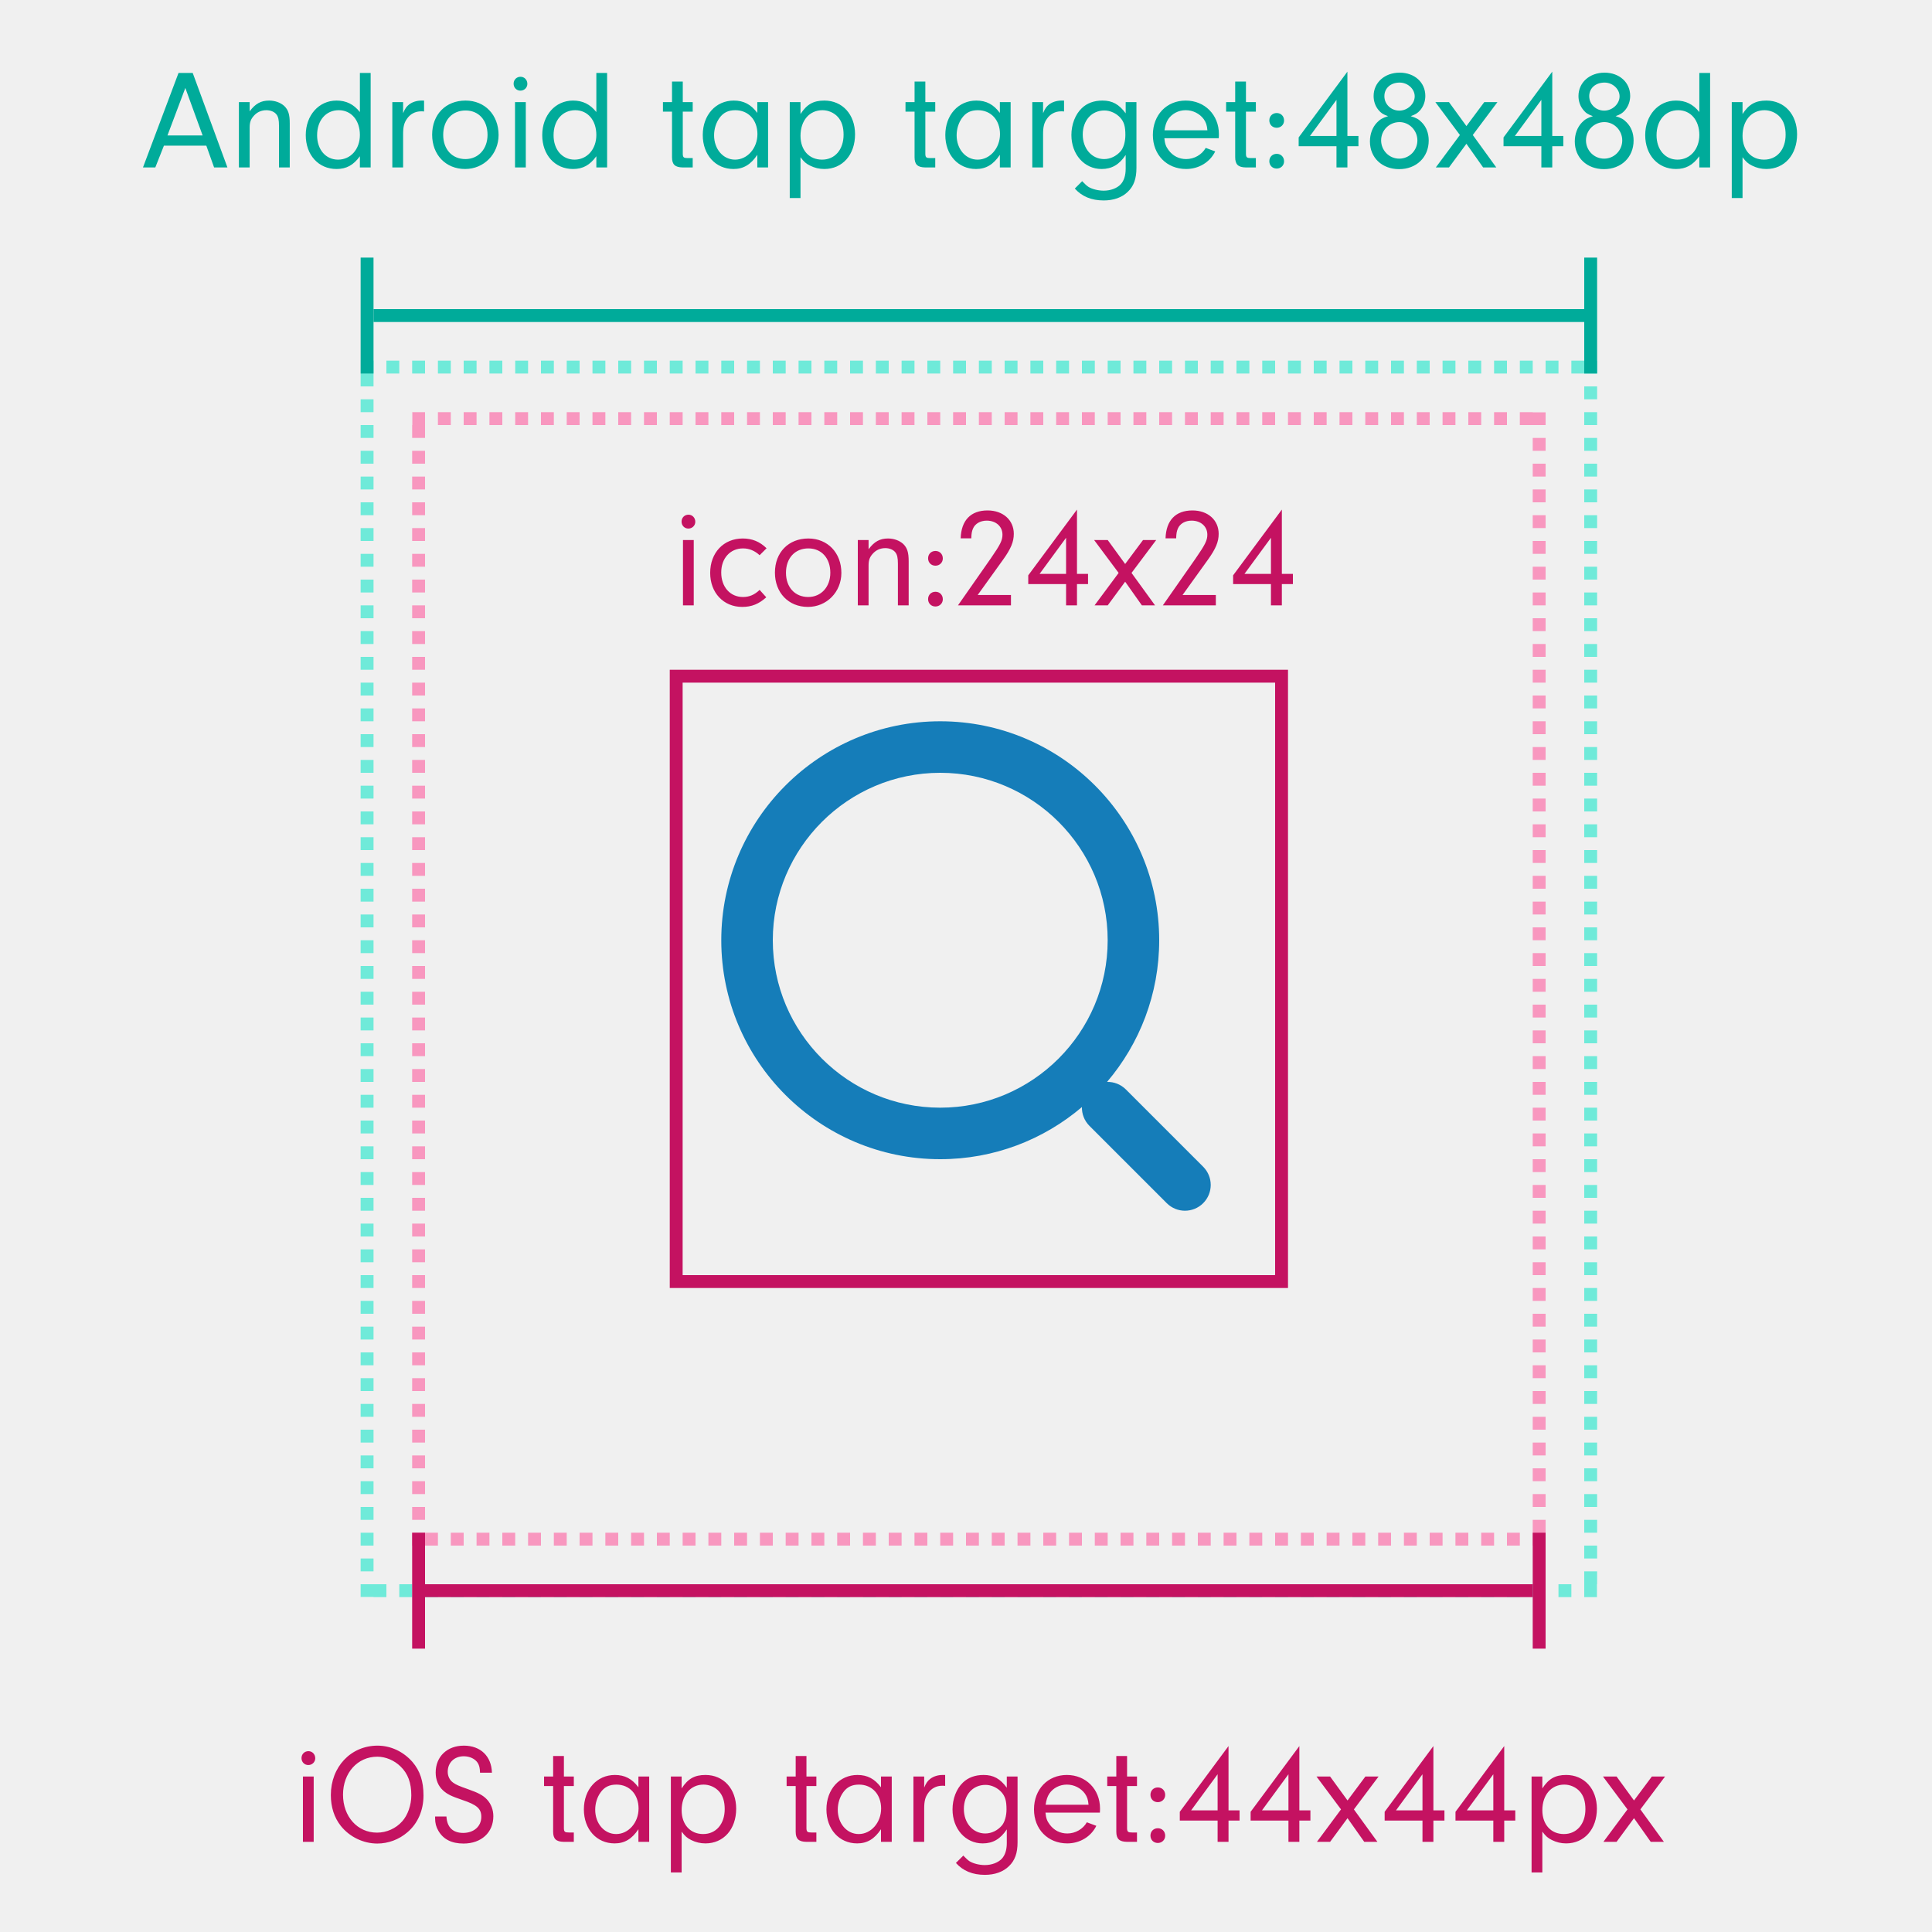
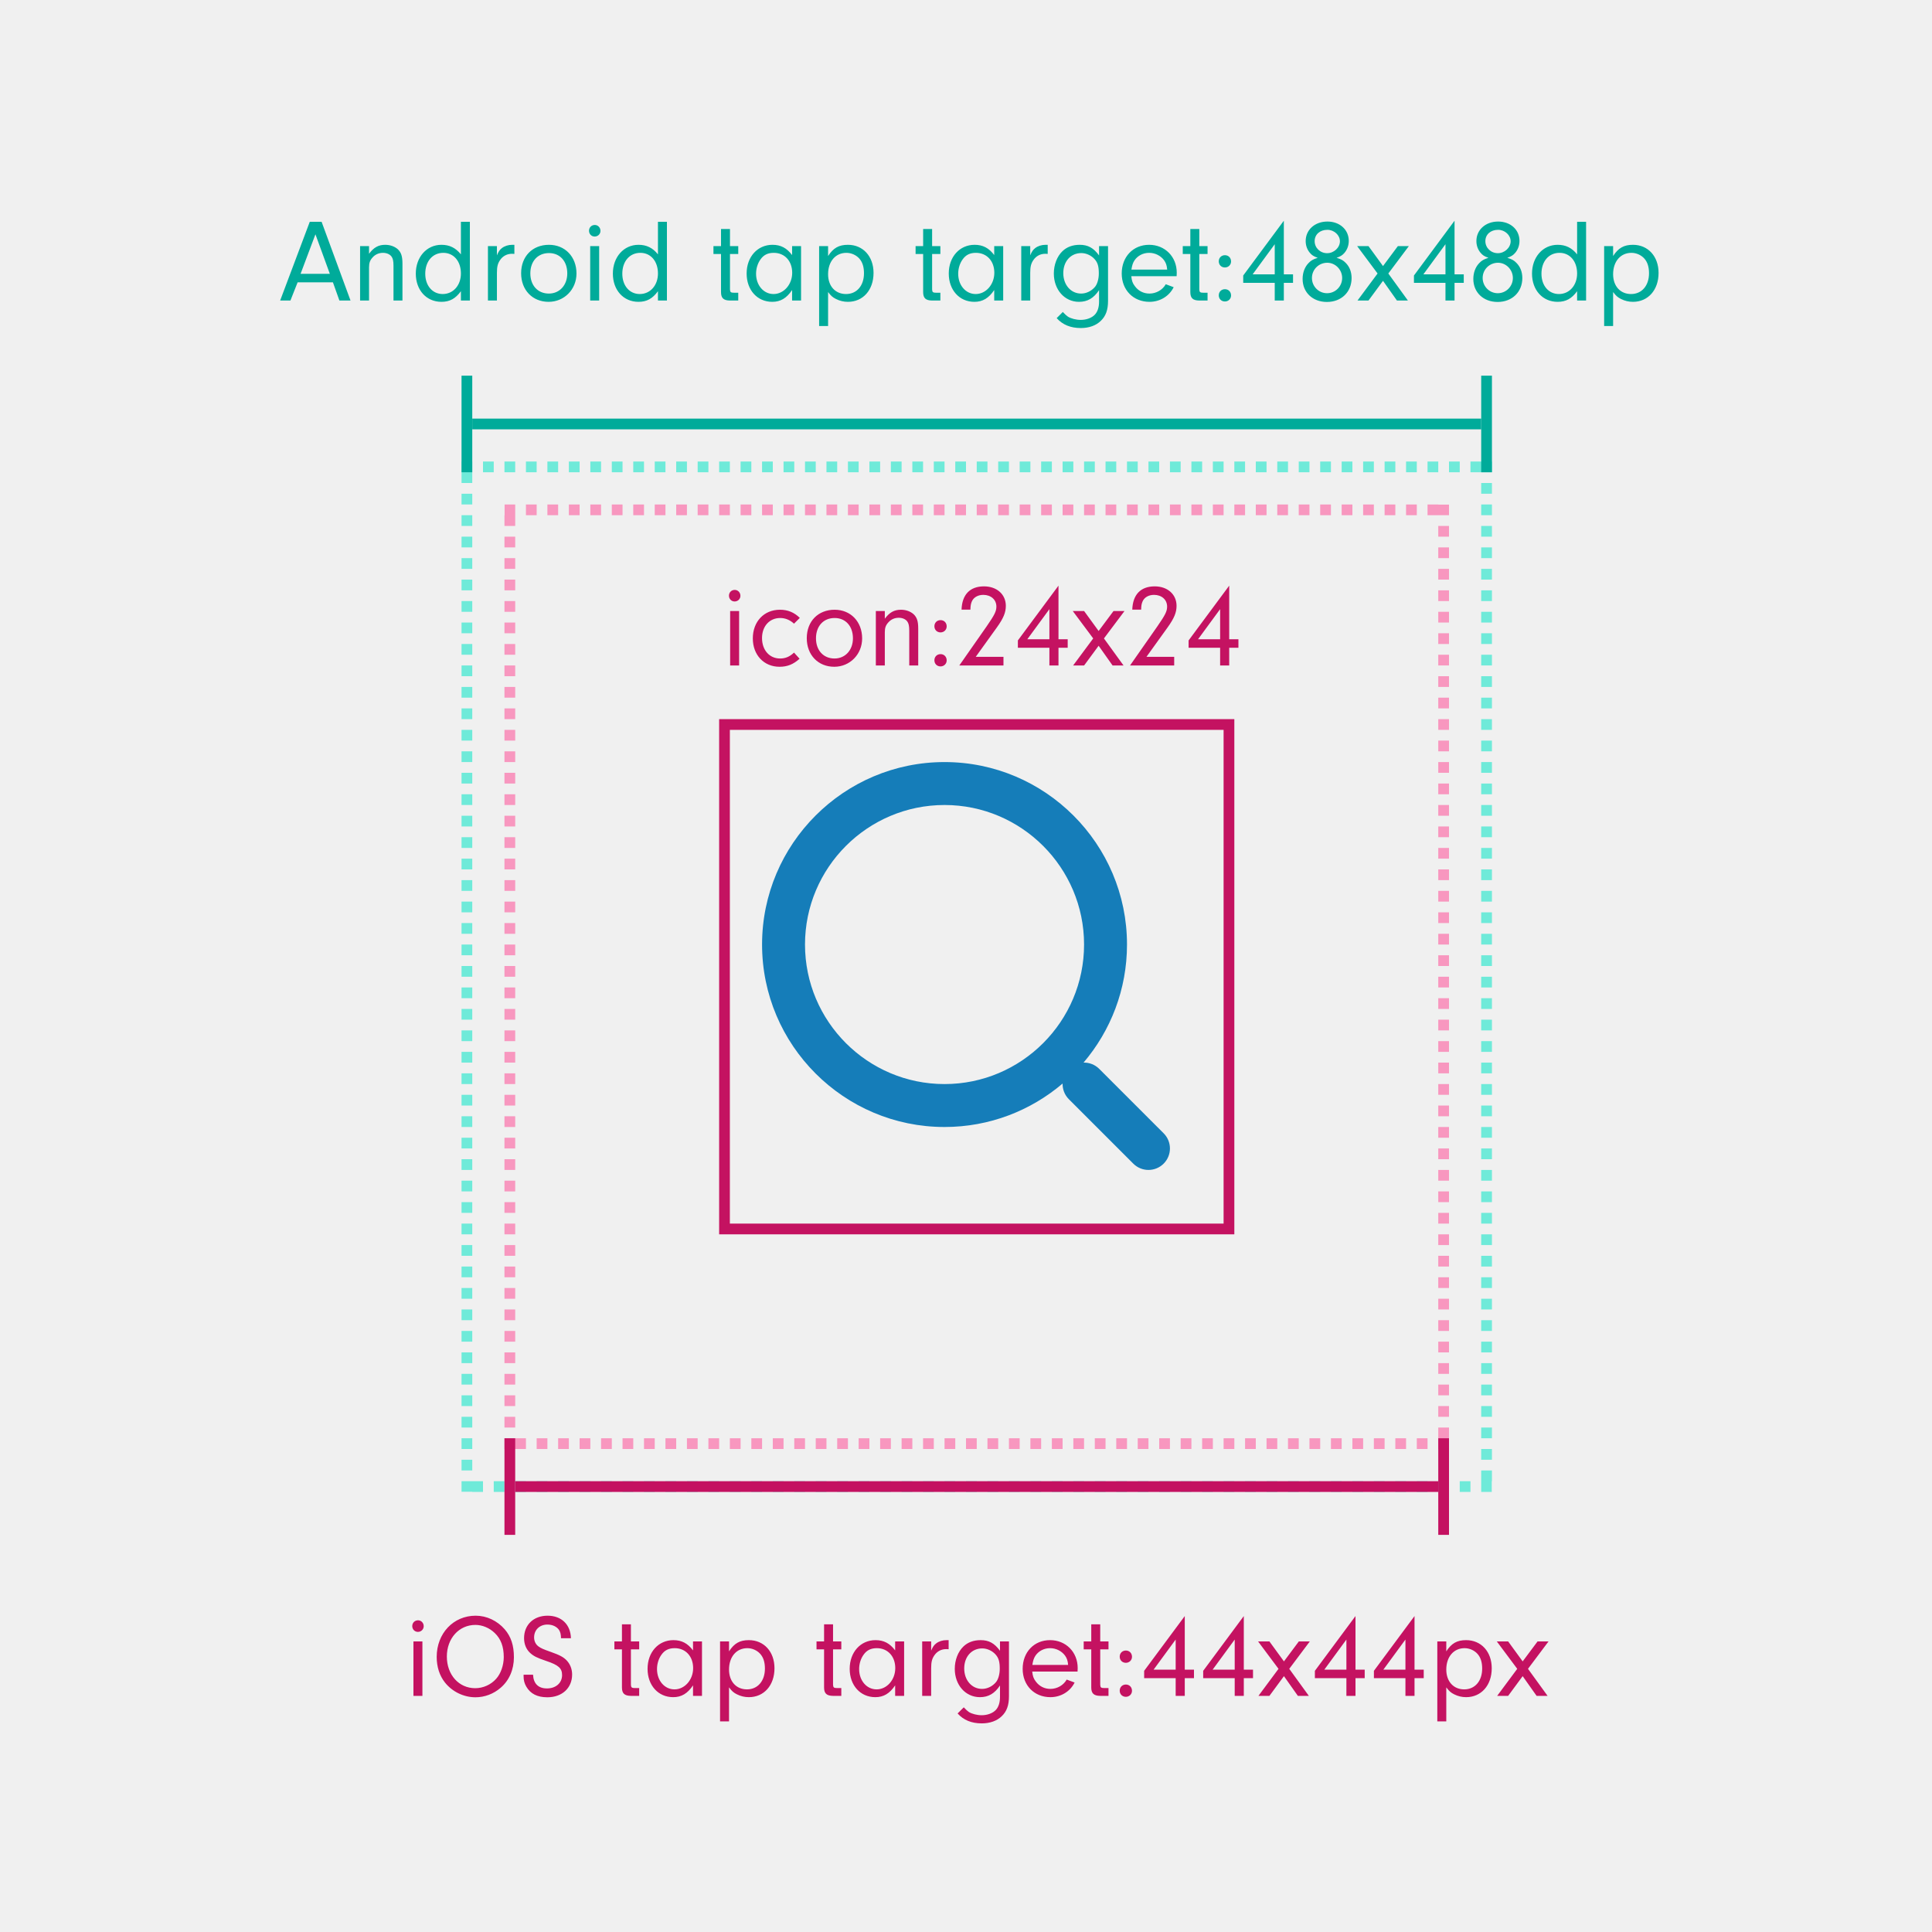
- <svg xmlns="http://www.w3.org/2000/svg" xmlns:xlink="http://www.w3.org/1999/xlink" width="150" height="150" viewBox="0 0 150 150">
+ <svg xmlns="http://www.w3.org/2000/svg" xmlns:xlink="http://www.w3.org/1999/xlink" width="180" height="180" viewBox="0 0 180 180">
  <defs>
    <path id="1-c" d="M32,33.952 C29.033,36.475 25.191,38 21,38 C11.626,38 4,30.374 4,21 C4,11.626 11.626,4 21,4 C30.374,4 38,11.626 38,21 C38,25.191 36.475,29.033 33.952,32 C34.479,31.987 35.011,32.183 35.414,32.586 L41.414,38.586 C42.196,39.368 42.196,40.632 41.414,41.414 C41.024,41.804 40.512,42 40,42 C39.488,42 38.976,41.804 38.586,41.414 L32.586,35.414 C32.183,35.011 31.987,34.479 32,33.952 Z M21,8 C13.832,8 8,13.832 8,21 C8,28.168 13.832,34 21,34 C28.168,34 34,28.168 34,21 C34,13.832 28.168,8 21,8 Z" />
    <rect id="1-a" width="96" height="96" />
    <mask id="1-d" width="96" height="96" x="0" y="0" fill="#fff">
      <use xlink:href="#1-a" />
    </mask>
    <rect id="1-b" width="88" height="88" />
    <mask id="1-e" width="88" height="88" x="0" y="0" fill="#fff">
      <use xlink:href="#1-b" />
    </mask>
  </defs>
  <g fill="none" fill-rule="evenodd">
-     <rect width="150" height="150" fill="#FFF" fill-opacity=".01" fill-rule="nonzero" />
-     <g transform="translate(11 5)">
+     <rect width="180" height="180" fill="#FFF" fill-opacity=".01" fill-rule="nonzero" />
+     <g transform="translate(26 20)">
      <use fill="#157DB9" transform="translate(41 47)" xlink:href="#1-c" />
      <path fill="#C41261" d="M1,47 L47,47 L47,1 L1,1 L1,47 Z M1,48 L0,48 L0,1 L0,0 L48,0 L48,1 L48,48 L47,48 L1,48 Z" transform="translate(41 47)" />
      <use fill-rule="nonzero" stroke="#6FEAD9" stroke-dasharray="1" stroke-width="2" mask="url(#1-d)" transform="translate(17 23)" xlink:href="#1-a" />
      <use fill-rule="nonzero" stroke="#F897BF" stroke-dasharray="1" stroke-width="2" mask="url(#1-e)" transform="translate(21 27)" xlink:href="#1-b" />
      <path fill="#C41261" d="M42.862 36.929L42.862 42 42.026 42 42.026 36.929 42.862 36.929zM42.455 34.96C42.752 34.96 42.983 35.202 42.983 35.51 42.983 35.807 42.741 36.038 42.444 36.038 42.147 36.038 41.916 35.807 41.916 35.499 41.916 35.191 42.147 34.96 42.455 34.96zM47.977 40.801L48.494 41.373C47.922 41.89 47.361 42.121 46.624 42.121 45.172 42.121 44.138 41.021 44.138 39.481 44.138 37.908 45.183 36.808 46.668 36.808 47.394 36.808 47.988 37.05 48.516 37.567L47.977 38.106C47.592 37.754 47.163 37.578 46.69 37.578 45.689 37.578 44.996 38.348 44.996 39.448 44.996 40.57 45.689 41.351 46.679 41.351 47.174 41.351 47.57 41.186 47.977 40.801zM51.761 36.808C53.257 36.808 54.324 37.919 54.324 39.481 54.324 40.966 53.18 42.121 51.728 42.121 50.221 42.121 49.165 41.021 49.165 39.459 49.165 37.886 50.221 36.808 51.761 36.808zM51.761 37.578C50.716 37.578 50.023 38.337 50.023 39.47 50.023 40.592 50.716 41.351 51.75 41.351 52.751 41.351 53.466 40.57 53.466 39.47 53.466 38.337 52.784 37.578 51.761 37.578zM55.6 36.929L56.436 36.929 56.436 37.644C56.876 37.05 57.316 36.808 57.943 36.808 58.405 36.808 58.823 36.962 59.12 37.226 59.439 37.534 59.549 37.886 59.549 38.579L59.549 42 58.713 42 58.713 38.766C58.713 38.315 58.658 38.073 58.526 37.897 58.372 37.688 58.075 37.556 57.734 37.556 57.36 37.556 57.019 37.699 56.766 37.985 56.524 38.249 56.436 38.491 56.436 38.909L56.436 42 55.6 42 55.6 36.929zM61.628 40.944C61.958 40.944 62.2 41.186 62.2 41.527 62.2 41.846 61.947 42.088 61.628 42.088 61.298 42.088 61.056 41.846 61.056 41.516 61.056 41.186 61.298 40.944 61.628 40.944zM61.628 37.776C61.958 37.776 62.2 38.018 62.2 38.359 62.2 38.678 61.947 38.92 61.628 38.92 61.298 38.92 61.056 38.678 61.056 38.348 61.056 38.018 61.298 37.776 61.628 37.776zM64.906 41.197L67.491 41.197 67.491 42 63.377 42 65.929 38.348C66.666 37.281 66.831 36.951 66.831 36.511 66.831 35.873 66.325 35.422 65.61 35.422 65.115 35.422 64.708 35.653 64.543 36.038 64.455 36.247 64.422 36.412 64.411 36.797L63.586 36.797C63.63 35.4 64.367 34.63 65.676 34.63 66.875 34.63 67.711 35.378 67.711 36.445 67.711 37.061 67.491 37.6 66.875 38.458L64.906 41.197zM71.77 40.35L68.833 40.35 68.833 39.668 72.617 34.564 72.617 39.558 73.475 39.558 73.475 40.35 72.617 40.35 72.617 42 71.77 42 71.77 40.35zM71.77 39.558L71.77 36.753 69.713 39.558 71.77 39.558zM76.357 40.163L75.004 42 73.981 42 75.851 39.481 73.948 36.929 75.004 36.929 76.357 38.788 77.743 36.929 78.766 36.929 76.852 39.481 78.678 42 77.655 42 76.357 40.163zM80.812 41.197L83.397 41.197 83.397 42 79.283 42 81.835 38.348C82.572 37.281 82.737 36.951 82.737 36.511 82.737 35.873 82.231 35.422 81.516 35.422 81.021 35.422 80.614 35.653 80.449 36.038 80.361 36.247 80.328 36.412 80.317 36.797L79.492 36.797C79.536 35.4 80.273 34.63 81.582 34.63 82.781 34.63 83.617 35.378 83.617 36.445 83.617 37.061 83.397 37.6 82.781 38.458L80.812 41.197zM87.676 40.35L84.739 40.35 84.739 39.668 88.523 34.564 88.523 39.558 89.381 39.558 89.381 40.35 88.523 40.35 88.523 42 87.676 42 87.676 40.35zM87.676 39.558L87.676 36.753 85.619 39.558 87.676 39.558zM13.355 132.929L13.355 138 12.519 138 12.519 132.929 13.355 132.929zM12.948 130.96C13.245 130.96 13.476 131.202 13.476 131.51 13.476 131.807 13.234 132.038 12.937 132.038 12.64 132.038 12.409 131.807 12.409 131.499 12.409 131.191 12.64 130.96 12.948 130.96zM18.316 130.531C19.339 130.531 20.318 130.993 21.022 131.796 21.616 132.489 21.88 133.303 21.88 134.403 21.88 135.547 21.44 136.57 20.637 137.252 19.977 137.824 19.141 138.132 18.294 138.132 17.205 138.132 16.138 137.615 15.456 136.757 14.95 136.119 14.686 135.294 14.686 134.37 14.686 132.181 16.237 130.531 18.316 130.531zM18.294 131.389C16.765 131.389 15.632 132.643 15.632 134.337 15.632 136.042 16.754 137.285 18.272 137.285 19.009 137.285 19.735 136.966 20.23 136.405 20.659 135.932 20.934 135.14 20.934 134.392 20.934 133.413 20.67 132.698 20.098 132.148 19.614 131.675 18.943 131.389 18.294 131.389zM22.782 136.031L23.662 136.031C23.706 136.867 24.157 137.307 24.96 137.307 25.785 137.307 26.368 136.801 26.368 136.064 26.368 135.426 26.038 135.129 24.883 134.744 24.014 134.447 23.728 134.304 23.398 134.007 23.024 133.666 22.826 133.182 22.826 132.621 22.826 131.378 23.717 130.531 25.015 130.531 26.313 130.531 27.16 131.356 27.193 132.632L26.269 132.632C26.258 132.258 26.214 132.082 26.093 131.873 25.884 131.554 25.477 131.356 25.004 131.356 24.278 131.356 23.761 131.851 23.761 132.555 23.761 132.907 23.915 133.215 24.179 133.402 24.41 133.567 24.608 133.655 25.356 133.919 26.137 134.194 26.511 134.392 26.808 134.711 27.127 135.052 27.303 135.514 27.303 136.009 27.303 137.274 26.368 138.132 24.993 138.132 24.058 138.132 23.42 137.802 23.035 137.142 22.859 136.845 22.782 136.537 22.782 136.185L22.782 136.031zM32.781 133.666L32.781 136.966C32.792 137.219 32.858 137.274 33.166 137.274L33.551 137.274 33.551 138 32.77 138C32.176 137.989 31.945 137.769 31.945 137.208L31.945 133.666 31.241 133.666 31.241 132.929 31.945 132.929 31.945 131.334 32.781 131.334 32.781 132.929 33.551 132.929 33.551 133.666 32.781 133.666zM38.567 133.765L38.567 132.929 39.403 132.929 39.403 138 38.567 138 38.567 137.021C38.061 137.78 37.489 138.121 36.719 138.121 35.322 138.121 34.332 137.021 34.332 135.481 34.332 133.93 35.344 132.808 36.741 132.808 37.511 132.808 38.072 133.105 38.567 133.765zM36.862 133.556C36.312 133.556 35.927 133.743 35.63 134.161 35.366 134.524 35.212 135.008 35.212 135.503 35.212 136.581 35.916 137.395 36.84 137.395 37.797 137.395 38.578 136.504 38.578 135.415 38.578 134.315 37.874 133.556 36.862 133.556zM41.086 132.929L41.922 132.929 41.922 133.853C42.406 133.105 42.923 132.808 43.77 132.808 45.178 132.808 46.157 133.886 46.157 135.426 46.157 137.021 45.178 138.121 43.77 138.121 43.374 138.121 43.011 138.033 42.659 137.857 42.351 137.703 42.197 137.571 41.922 137.208L41.922 140.376 41.086 140.376 41.086 132.929zM43.627 133.556C42.615 133.556 41.922 134.359 41.922 135.547 41.922 136.658 42.593 137.395 43.594 137.395 44.595 137.395 45.266 136.614 45.266 135.459 45.266 134.865 45.123 134.414 44.826 134.084 44.529 133.754 44.078 133.556 43.627 133.556zM51.613 133.666L51.613 136.966C51.624 137.219 51.69 137.274 51.998 137.274L52.383 137.274 52.383 138 51.602 138C51.008 137.989 50.777 137.769 50.777 137.208L50.777 133.666 50.073 133.666 50.073 132.929 50.777 132.929 50.777 131.334 51.613 131.334 51.613 132.929 52.383 132.929 52.383 133.666 51.613 133.666zM57.399 133.765L57.399 132.929 58.235 132.929 58.235 138 57.399 138 57.399 137.021C56.893 137.78 56.321 138.121 55.551 138.121 54.154 138.121 53.164 137.021 53.164 135.481 53.164 133.93 54.176 132.808 55.573 132.808 56.343 132.808 56.904 133.105 57.399 133.765zM55.694 133.556C55.144 133.556 54.759 133.743 54.462 134.161 54.198 134.524 54.044 135.008 54.044 135.503 54.044 136.581 54.748 137.395 55.672 137.395 56.629 137.395 57.41 136.504 57.41 135.415 57.41 134.315 56.706 133.556 55.694 133.556zM59.918 132.929L60.754 132.929 60.754 133.787C60.908 133.424 61.018 133.27 61.216 133.116 61.469 132.918 61.821 132.808 62.184 132.808L62.382 132.808 62.382 133.655C62.294 133.644 62.206 133.644 62.151 133.644 61.7 133.644 61.304 133.853 61.051 134.227 60.831 134.546 60.754 134.843 60.754 135.426L60.754 138 59.918 138 59.918 132.929zM67.167 133.798L67.167 132.929 68.003 132.929 68.003 138.033C68.003 138.88 67.794 139.452 67.332 139.892 66.881 140.332 66.232 140.563 65.462 140.563 64.516 140.563 63.768 140.255 63.218 139.639L63.79 139.067C64.021 139.309 64.131 139.408 64.274 139.507 64.56 139.683 65.033 139.804 65.462 139.804 65.99 139.804 66.496 139.617 66.782 139.309 67.035 139.034 67.167 138.627 67.167 138.099L67.167 137.032C66.672 137.78 66.089 138.121 65.297 138.121 63.955 138.121 62.954 136.988 62.954 135.481 62.954 134.667 63.251 133.886 63.757 133.402 64.164 133.006 64.714 132.808 65.363 132.808 66.133 132.808 66.65 133.094 67.167 133.798zM65.517 133.578C64.527 133.578 63.834 134.348 63.834 135.448 63.834 136.537 64.538 137.351 65.495 137.351 65.979 137.351 66.452 137.12 66.782 136.735 67.002 136.482 67.145 135.987 67.145 135.481 67.145 134.821 67.046 134.469 66.749 134.139 66.441 133.798 65.968 133.578 65.517 133.578zM74.394 135.734L70.17 135.734C70.214 136.163 70.291 136.383 70.5 136.658 70.83 137.109 71.314 137.351 71.864 137.351 72.491 137.351 73.085 137.01 73.382 136.482L74.119 136.757C73.701 137.604 72.832 138.121 71.864 138.121 70.357 138.121 69.279 137.021 69.279 135.481 69.279 133.919 70.346 132.808 71.831 132.808 73.305 132.808 74.405 133.919 74.405 135.404 74.405 135.47 74.405 135.613 74.394 135.734zM70.181 135.118L73.514 135.118C73.481 134.722 73.404 134.502 73.228 134.249 72.909 133.82 72.392 133.556 71.831 133.556 71.27 133.556 70.764 133.82 70.467 134.26 70.313 134.502 70.247 134.711 70.181 135.118zM76.506 133.666L76.506 136.966C76.517 137.219 76.583 137.274 76.891 137.274L77.276 137.274 77.276 138 76.495 138C75.901 137.989 75.67 137.769 75.67 137.208L75.67 133.666 74.966 133.666 74.966 132.929 75.67 132.929 75.67 131.334 76.506 131.334 76.506 132.929 77.276 132.929 77.276 133.666 76.506 133.666zM78.893 136.944C79.223 136.944 79.465 137.186 79.465 137.527 79.465 137.846 79.212 138.088 78.893 138.088 78.563 138.088 78.321 137.846 78.321 137.516 78.321 137.186 78.563 136.944 78.893 136.944zM78.893 133.776C79.223 133.776 79.465 134.018 79.465 134.359 79.465 134.678 79.212 134.92 78.893 134.92 78.563 134.92 78.321 134.678 78.321 134.348 78.321 134.018 78.563 133.776 78.893 133.776zM83.535 136.35L80.598 136.35 80.598 135.668 84.382 130.564 84.382 135.558 85.24 135.558 85.24 136.35 84.382 136.35 84.382 138 83.535 138 83.535 136.35zM83.535 135.558L83.535 132.753 81.478 135.558 83.535 135.558zM89.035 136.35L86.098 136.35 86.098 135.668 89.882 130.564 89.882 135.558 90.74 135.558 90.74 136.35 89.882 136.35 89.882 138 89.035 138 89.035 136.35zM89.035 135.558L89.035 132.753 86.978 135.558 89.035 135.558zM93.622 136.163L92.269 138 91.246 138 93.116 135.481 91.213 132.929 92.269 132.929 93.622 134.788 95.008 132.929 96.031 132.929 94.117 135.481 95.943 138 94.92 138 93.622 136.163zM99.441 136.35L96.504 136.35 96.504 135.668 100.288 130.564 100.288 135.558 101.146 135.558 101.146 136.35 100.288 136.35 100.288 138 99.441 138 99.441 136.35zM99.441 135.558L99.441 132.753 97.384 135.558 99.441 135.558zM104.941 136.35L102.004 136.35 102.004 135.668 105.788 130.564 105.788 135.558 106.646 135.558 106.646 136.35 105.788 136.35 105.788 138 104.941 138 104.941 136.35zM104.941 135.558L104.941 132.753 102.884 135.558 104.941 135.558zM107.911 132.929L108.747 132.929 108.747 133.853C109.231 133.105 109.748 132.808 110.595 132.808 112.003 132.808 112.982 133.886 112.982 135.426 112.982 137.021 112.003 138.121 110.595 138.121 110.199 138.121 109.836 138.033 109.484 137.857 109.176 137.703 109.022 137.571 108.747 137.208L108.747 140.376 107.911 140.376 107.911 132.929zM110.452 133.556C109.44 133.556 108.747 134.359 108.747 135.547 108.747 136.658 109.418 137.395 110.419 137.395 111.42 137.395 112.091 136.614 112.091 135.459 112.091 134.865 111.948 134.414 111.651 134.084 111.354 133.754 110.903 133.556 110.452 133.556zM115.864 136.163L114.511 138 113.488 138 115.358 135.481 113.455 132.929 114.511 132.929 115.864 134.788 117.25 132.929 118.273 132.929 116.359 135.481 118.185 138 117.162 138 115.864 136.163z" />
      <path fill="#00AB9A" d="M5.018,6.306 L1.728,6.306 L1.058,8 L0.101,8 L2.861,0.663 L3.962,0.663 L6.657,8 L5.622,8 L5.018,6.306 Z M4.731,5.514 L3.389,1.829 L2.003,5.514 L4.731,5.514 Z M7.548,2.929 L8.383,2.929 L8.383,3.644 C8.823,3.05 9.264,2.808 9.89,2.808 C10.352,2.808 10.771,2.962 11.068,3.226 C11.386,3.534 11.496,3.886 11.496,4.579 L11.496,8 L10.661,8 L10.661,4.766 C10.661,4.315 10.605,4.073 10.473,3.897 C10.319,3.688 10.023,3.556 9.681,3.556 C9.307,3.556 8.966,3.699 8.713,3.985 C8.472,4.249 8.383,4.491 8.383,4.909 L8.383,8 L7.548,8 L7.548,2.929 Z M16.942,3.699 L16.942,0.663 L17.777,0.663 L17.777,8 L16.942,8 L16.942,7.131 C16.436,7.824 15.896,8.121 15.127,8.121 C13.729,8.121 12.739,7.032 12.739,5.492 C12.739,3.952 13.752,2.808 15.127,2.808 C15.874,2.808 16.447,3.083 16.942,3.699 Z M15.303,3.556 C14.302,3.556 13.62,4.348 13.62,5.503 C13.62,6.614 14.29,7.395 15.248,7.395 C16.227,7.395 16.942,6.581 16.942,5.481 C16.942,4.337 16.27,3.556 15.303,3.556 Z M19.46,2.929 L20.297,2.929 L20.297,3.787 C20.451,3.424 20.561,3.27 20.759,3.116 C21.012,2.918 21.363,2.808 21.727,2.808 L21.924,2.808 L21.924,3.655 C21.837,3.644 21.748,3.644 21.694,3.644 C21.242,3.644 20.846,3.853 20.593,4.227 C20.373,4.546 20.297,4.843 20.297,5.426 L20.297,8 L19.46,8 L19.46,2.929 Z M25.148,2.808 C26.643,2.808 27.71,3.919 27.71,5.481 C27.71,6.966 26.567,8.121 25.114,8.121 C23.608,8.121 22.552,7.021 22.552,5.459 C22.552,3.886 23.608,2.808 25.148,2.808 Z M25.148,3.578 C24.102,3.578 23.41,4.337 23.41,5.47 C23.41,6.592 24.102,7.351 25.137,7.351 C26.137,7.351 26.852,6.57 26.852,5.47 C26.852,4.337 26.171,3.578 25.148,3.578 Z M29.823,2.929 L29.823,8 L28.986,8 L28.986,2.929 L29.823,2.929 Z M29.416,0.96 C29.712,0.96 29.944,1.202 29.944,1.51 C29.944,1.807 29.701,2.038 29.404,2.038 C29.108,2.038 28.877,1.807 28.877,1.499 C28.877,1.191 29.108,0.96 29.416,0.96 Z M35.3,3.699 L35.3,0.663 L36.136,0.663 L36.136,8 L35.3,8 L35.3,7.131 C34.794,7.824 34.255,8.121 33.486,8.121 C32.089,8.121 31.099,7.032 31.099,5.492 C31.099,3.952 32.111,2.808 33.486,2.808 C34.233,2.808 34.806,3.083 35.3,3.699 Z M33.661,3.556 C32.66,3.556 31.979,4.348 31.979,5.503 C31.979,6.614 32.65,7.395 33.606,7.395 C34.586,7.395 35.3,6.581 35.3,5.481 C35.3,4.337 34.63,3.556 33.661,3.556 Z M42.011,3.666 L42.011,6.966 C42.022,7.219 42.087,7.274 42.395,7.274 L42.781,7.274 L42.781,8 L41.999,8 C41.406,7.989 41.175,7.769 41.175,7.208 L41.175,3.666 L40.471,3.666 L40.471,2.929 L41.175,2.929 L41.175,1.334 L42.011,1.334 L42.011,2.929 L42.781,2.929 L42.781,3.666 L42.011,3.666 Z M47.797,3.765 L47.797,2.929 L48.633,2.929 L48.633,8 L47.797,8 L47.797,7.021 C47.291,7.78 46.718,8.121 45.949,8.121 C44.551,8.121 43.562,7.021 43.562,5.481 C43.562,3.93 44.574,2.808 45.971,2.808 C46.74,2.808 47.301,3.105 47.797,3.765 Z M46.092,3.556 C45.541,3.556 45.157,3.743 44.859,4.161 C44.596,4.524 44.441,5.008 44.441,5.503 C44.441,6.581 45.145,7.395 46.069,7.395 C47.026,7.395 47.807,6.504 47.807,5.415 C47.807,4.315 47.103,3.556 46.092,3.556 Z M50.316,2.929 L51.151,2.929 L51.151,3.853 C51.636,3.105 52.153,2.808 52.999,2.808 C54.407,2.808 55.386,3.886 55.386,5.426 C55.386,7.021 54.407,8.121 52.999,8.121 C52.603,8.121 52.24,8.033 51.889,7.857 C51.581,7.703 51.426,7.571 51.151,7.208 L51.151,10.376 L50.316,10.376 L50.316,2.929 Z M52.856,3.556 C51.844,3.556 51.151,4.359 51.151,5.547 C51.151,6.658 51.822,7.395 52.824,7.395 C53.825,7.395 54.495,6.614 54.495,5.459 C54.495,4.865 54.352,4.414 54.056,4.084 C53.758,3.754 53.307,3.556 52.856,3.556 Z M60.843,3.666 L60.843,6.966 C60.853,7.219 60.919,7.274 61.227,7.274 L61.612,7.274 L61.612,8 L60.831,8 C60.237,7.989 60.007,7.769 60.007,7.208 L60.007,3.666 L59.303,3.666 L59.303,2.929 L60.007,2.929 L60.007,1.334 L60.843,1.334 L60.843,2.929 L61.612,2.929 L61.612,3.666 L60.843,3.666 Z M66.629,3.765 L66.629,2.929 L67.465,2.929 L67.465,8 L66.629,8 L66.629,7.021 C66.123,7.78 65.55,8.121 64.781,8.121 C63.383,8.121 62.394,7.021 62.394,5.481 C62.394,3.93 63.406,2.808 64.802,2.808 C65.573,2.808 66.133,3.105 66.629,3.765 Z M64.924,3.556 C64.374,3.556 63.989,3.743 63.691,4.161 C63.428,4.524 63.273,5.008 63.273,5.503 C63.273,6.581 63.977,7.395 64.901,7.395 C65.859,7.395 66.639,6.504 66.639,5.415 C66.639,4.315 65.936,3.556 64.924,3.556 Z M69.147,2.929 L69.984,2.929 L69.984,3.787 C70.138,3.424 70.248,3.27 70.445,3.116 C70.698,2.918 71.05,2.808 71.413,2.808 L71.612,2.808 L71.612,3.655 C71.523,3.644 71.436,3.644 71.38,3.644 C70.93,3.644 70.534,3.853 70.281,4.227 C70.061,4.546 69.984,4.843 69.984,5.426 L69.984,8 L69.147,8 L69.147,2.929 Z M76.397,3.798 L76.397,2.929 L77.233,2.929 L77.233,8.033 C77.233,8.88 77.023,9.452 76.561,9.892 C76.111,10.332 75.462,10.563 74.692,10.563 C73.746,10.563 72.998,10.255 72.448,9.639 L73.019,9.067 C73.251,9.309 73.361,9.408 73.504,9.507 C73.79,9.683 74.263,9.804 74.692,9.804 C75.219,9.804 75.725,9.617 76.011,9.309 C76.264,9.034 76.397,8.627 76.397,8.099 L76.397,7.032 C75.901,7.78 75.319,8.121 74.526,8.121 C73.184,8.121 72.183,6.988 72.183,5.481 C72.183,4.667 72.481,3.886 72.987,3.402 C73.394,3.006 73.944,2.808 74.593,2.808 C75.362,2.808 75.879,3.094 76.397,3.798 Z M74.746,3.578 C73.757,3.578 73.064,4.348 73.064,5.448 C73.064,6.537 73.767,7.351 74.725,7.351 C75.209,7.351 75.681,7.12 76.011,6.735 C76.231,6.482 76.374,5.987 76.374,5.481 C76.374,4.821 76.275,4.469 75.978,4.139 C75.671,3.798 75.198,3.578 74.746,3.578 Z M83.624,5.734 L79.4,5.734 C79.444,6.163 79.52,6.383 79.73,6.658 C80.059,7.109 80.543,7.351 81.094,7.351 C81.721,7.351 82.314,7.01 82.612,6.482 L83.349,6.757 C82.93,7.604 82.061,8.121 81.094,8.121 C79.587,8.121 78.508,7.021 78.508,5.481 C78.508,3.919 79.576,2.808 81.061,2.808 C82.534,2.808 83.635,3.919 83.635,5.404 C83.635,5.47 83.635,5.613 83.624,5.734 Z M79.41,5.118 L82.743,5.118 C82.71,4.722 82.633,4.502 82.457,4.249 C82.138,3.82 81.621,3.556 81.061,3.556 C80.499,3.556 79.993,3.82 79.697,4.26 C79.543,4.502 79.477,4.711 79.41,5.118 Z M85.736,3.666 L85.736,6.966 C85.746,7.219 85.812,7.274 86.121,7.274 L86.505,7.274 L86.505,8 L85.725,8 C85.13,7.989 84.9,7.769 84.9,7.208 L84.9,3.666 L84.195,3.666 L84.195,2.929 L84.9,2.929 L84.9,1.334 L85.736,1.334 L85.736,2.929 L86.505,2.929 L86.505,3.666 L85.736,3.666 Z M88.123,6.944 C88.453,6.944 88.695,7.186 88.695,7.527 C88.695,7.846 88.442,8.088 88.123,8.088 C87.793,8.088 87.55,7.846 87.55,7.516 C87.55,7.186 87.793,6.944 88.123,6.944 Z M88.123,3.776 C88.453,3.776 88.695,4.018 88.695,4.359 C88.695,4.678 88.442,4.92 88.123,4.92 C87.793,4.92 87.55,4.678 87.55,4.348 C87.55,4.018 87.793,3.776 88.123,3.776 Z M92.764,6.35 L89.828,6.35 L89.828,5.668 L93.612,0.564 L93.612,5.558 L94.469,5.558 L94.469,6.35 L93.612,6.35 L93.612,8 L92.764,8 L92.764,6.35 Z M92.764,5.558 L92.764,2.753 L90.707,5.558 L92.764,5.558 Z M98.528,4.018 C98.947,4.15 99.144,4.249 99.376,4.491 C99.739,4.854 99.925,5.338 99.925,5.91 C99.925,7.208 98.969,8.132 97.626,8.132 C96.296,8.132 95.361,7.241 95.361,5.987 C95.361,5.404 95.558,4.876 95.91,4.513 C96.141,4.271 96.329,4.161 96.769,4.018 C96.383,3.886 96.219,3.776 96.02,3.534 C95.778,3.237 95.647,2.863 95.647,2.456 C95.647,1.411 96.504,0.641 97.671,0.641 C98.826,0.641 99.662,1.4 99.662,2.445 C99.662,2.863 99.519,3.259 99.254,3.567 C99.056,3.787 98.903,3.886 98.528,4.018 Z M97.671,1.411 C96.966,1.411 96.483,1.851 96.483,2.467 C96.483,3.094 96.999,3.589 97.648,3.589 C98.275,3.589 98.837,3.072 98.837,2.478 C98.837,1.906 98.297,1.411 97.671,1.411 Z M97.659,4.48 C96.868,4.48 96.23,5.107 96.23,5.899 C96.23,6.68 96.856,7.318 97.638,7.318 C98.418,7.318 99.046,6.68 99.046,5.899 C99.046,5.129 98.418,4.48 97.659,4.48 Z M102.852,6.163 L101.499,8 L100.475,8 L102.346,5.481 L100.442,2.929 L101.499,2.929 L102.852,4.788 L104.237,2.929 L105.26,2.929 L103.347,5.481 L105.172,8 L104.15,8 L102.852,6.163 Z M108.671,6.35 L105.734,6.35 L105.734,5.668 L109.517,0.564 L109.517,5.558 L110.376,5.558 L110.376,6.35 L109.517,6.35 L109.517,8 L108.671,8 L108.671,6.35 Z M108.671,5.558 L108.671,2.753 L106.614,5.558 L108.671,5.558 Z M114.434,4.018 C114.853,4.15 115.05,4.249 115.281,4.491 C115.644,4.854 115.832,5.338 115.832,5.91 C115.832,7.208 114.874,8.132 113.532,8.132 C112.201,8.132 111.266,7.241 111.266,5.987 C111.266,5.404 111.465,4.876 111.817,4.513 C112.047,4.271 112.234,4.161 112.674,4.018 C112.29,3.886 112.124,3.776 111.927,3.534 C111.684,3.237 111.552,2.863 111.552,2.456 C111.552,1.411 112.41,0.641 113.576,0.641 C114.731,0.641 115.567,1.4 115.567,2.445 C115.567,2.863 115.424,3.259 115.16,3.567 C114.963,3.787 114.808,3.886 114.434,4.018 Z M113.576,1.411 C112.873,1.411 112.388,1.851 112.388,2.467 C112.388,3.094 112.906,3.589 113.555,3.589 C114.181,3.589 114.743,3.072 114.743,2.478 C114.743,1.906 114.204,1.411 113.576,1.411 Z M113.566,4.48 C112.773,4.48 112.135,5.107 112.135,5.899 C112.135,6.68 112.763,7.318 113.543,7.318 C114.325,7.318 114.951,6.68 114.951,5.899 C114.951,5.129 114.325,4.48 113.566,4.48 Z M120.936,3.699 L120.936,0.663 L121.772,0.663 L121.772,8 L120.936,8 L120.936,7.131 C120.43,7.824 119.891,8.121 119.121,8.121 C117.724,8.121 116.734,7.032 116.734,5.492 C116.734,3.952 117.746,2.808 119.121,2.808 C119.868,2.808 120.441,3.083 120.936,3.699 Z M119.296,3.556 C118.296,3.556 117.614,4.348 117.614,5.503 C117.614,6.614 118.284,7.395 119.242,7.395 C120.221,7.395 120.936,6.581 120.936,5.481 C120.936,4.337 120.264,3.556 119.296,3.556 Z M123.454,2.929 L124.29,2.929 L124.29,3.853 C124.775,3.105 125.291,2.808 126.138,2.808 C127.546,2.808 128.525,3.886 128.525,5.426 C128.525,7.021 127.546,8.121 126.138,8.121 C125.743,8.121 125.379,8.033 125.028,7.857 C124.719,7.703 124.566,7.571 124.29,7.208 L124.29,10.376 L123.454,10.376 L123.454,2.929 Z M125.996,3.556 C124.984,3.556 124.29,4.359 124.29,5.547 C124.29,6.658 124.962,7.395 125.963,7.395 C126.963,7.395 127.635,6.614 127.635,5.459 C127.635,4.865 127.492,4.414 127.195,4.084 C126.897,3.754 126.447,3.556 125.996,3.556 Z" />
      <g fill="#C41261" transform="translate(21 114)">
        <rect width="1" height="9" />
        <rect width="1" height="9" x="87" />
        <rect width="86" height="1" x="1" y="4" />
      </g>
      <g fill="#00AB9A" transform="translate(17 15)">
        <rect width="1" height="9" />
        <rect width="1" height="9" x="95" />
        <rect width="94" height="1" x="1" y="4" />
      </g>
    </g>
  </g>
</svg>
